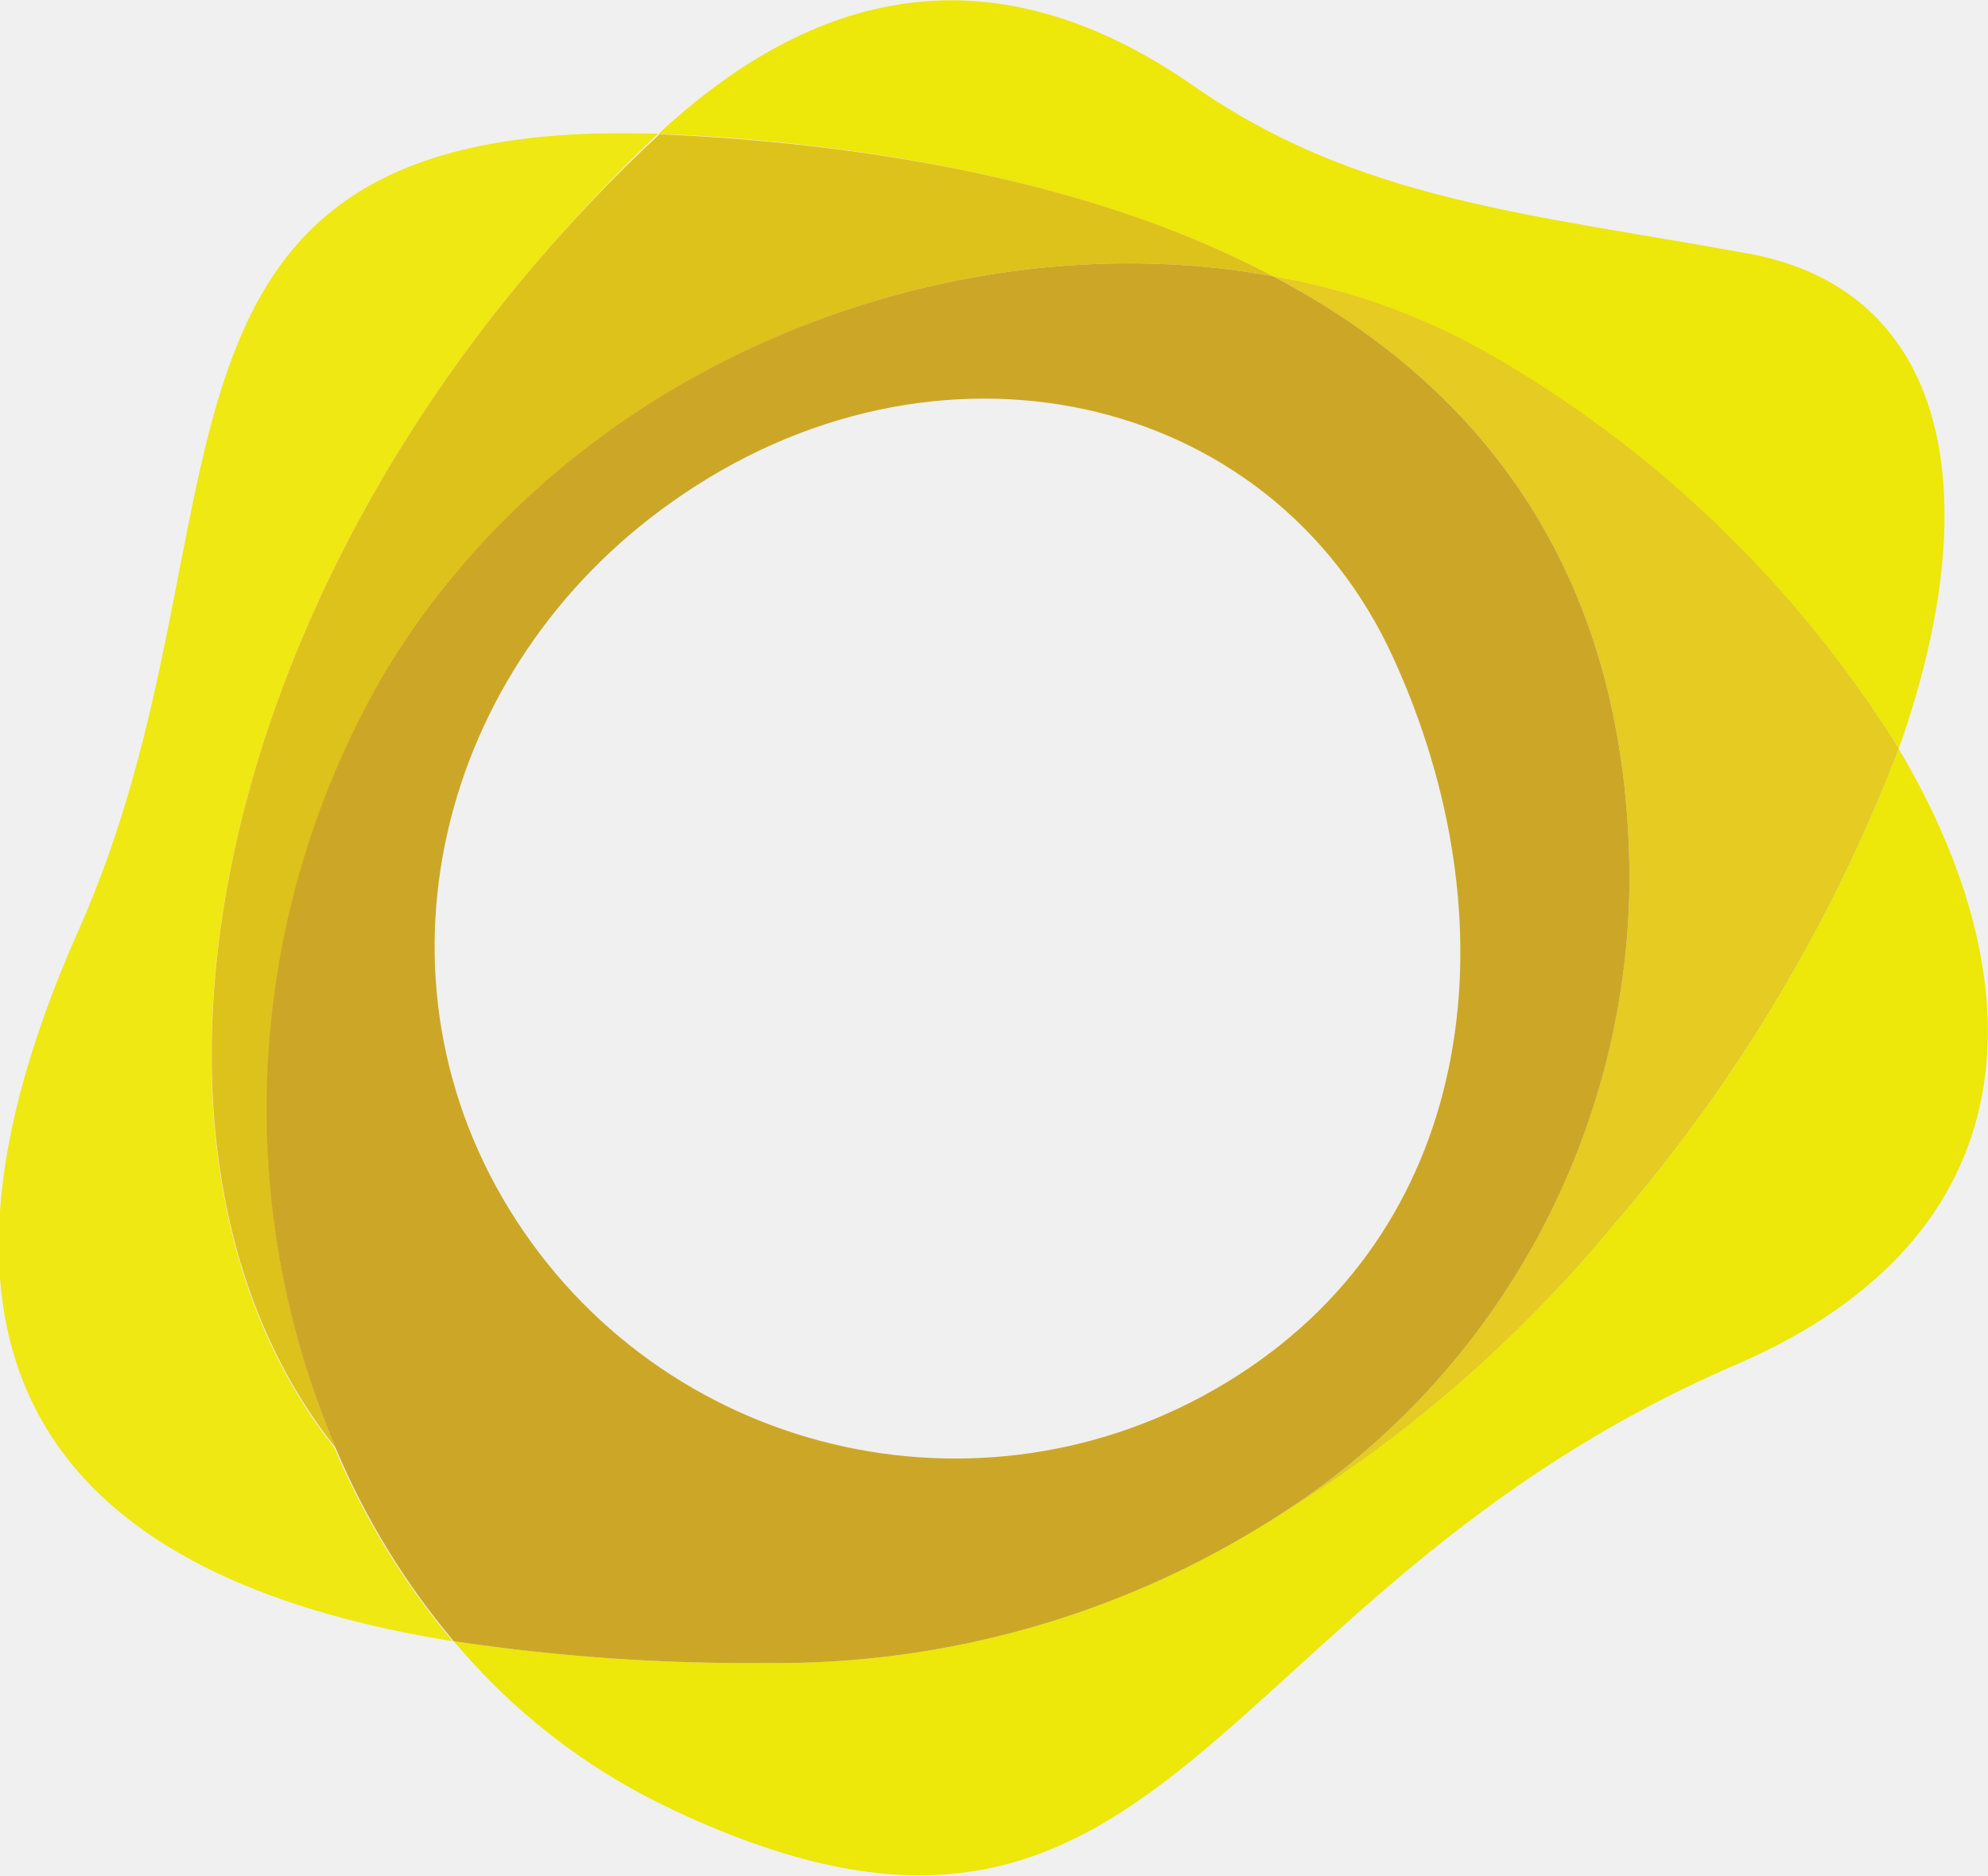
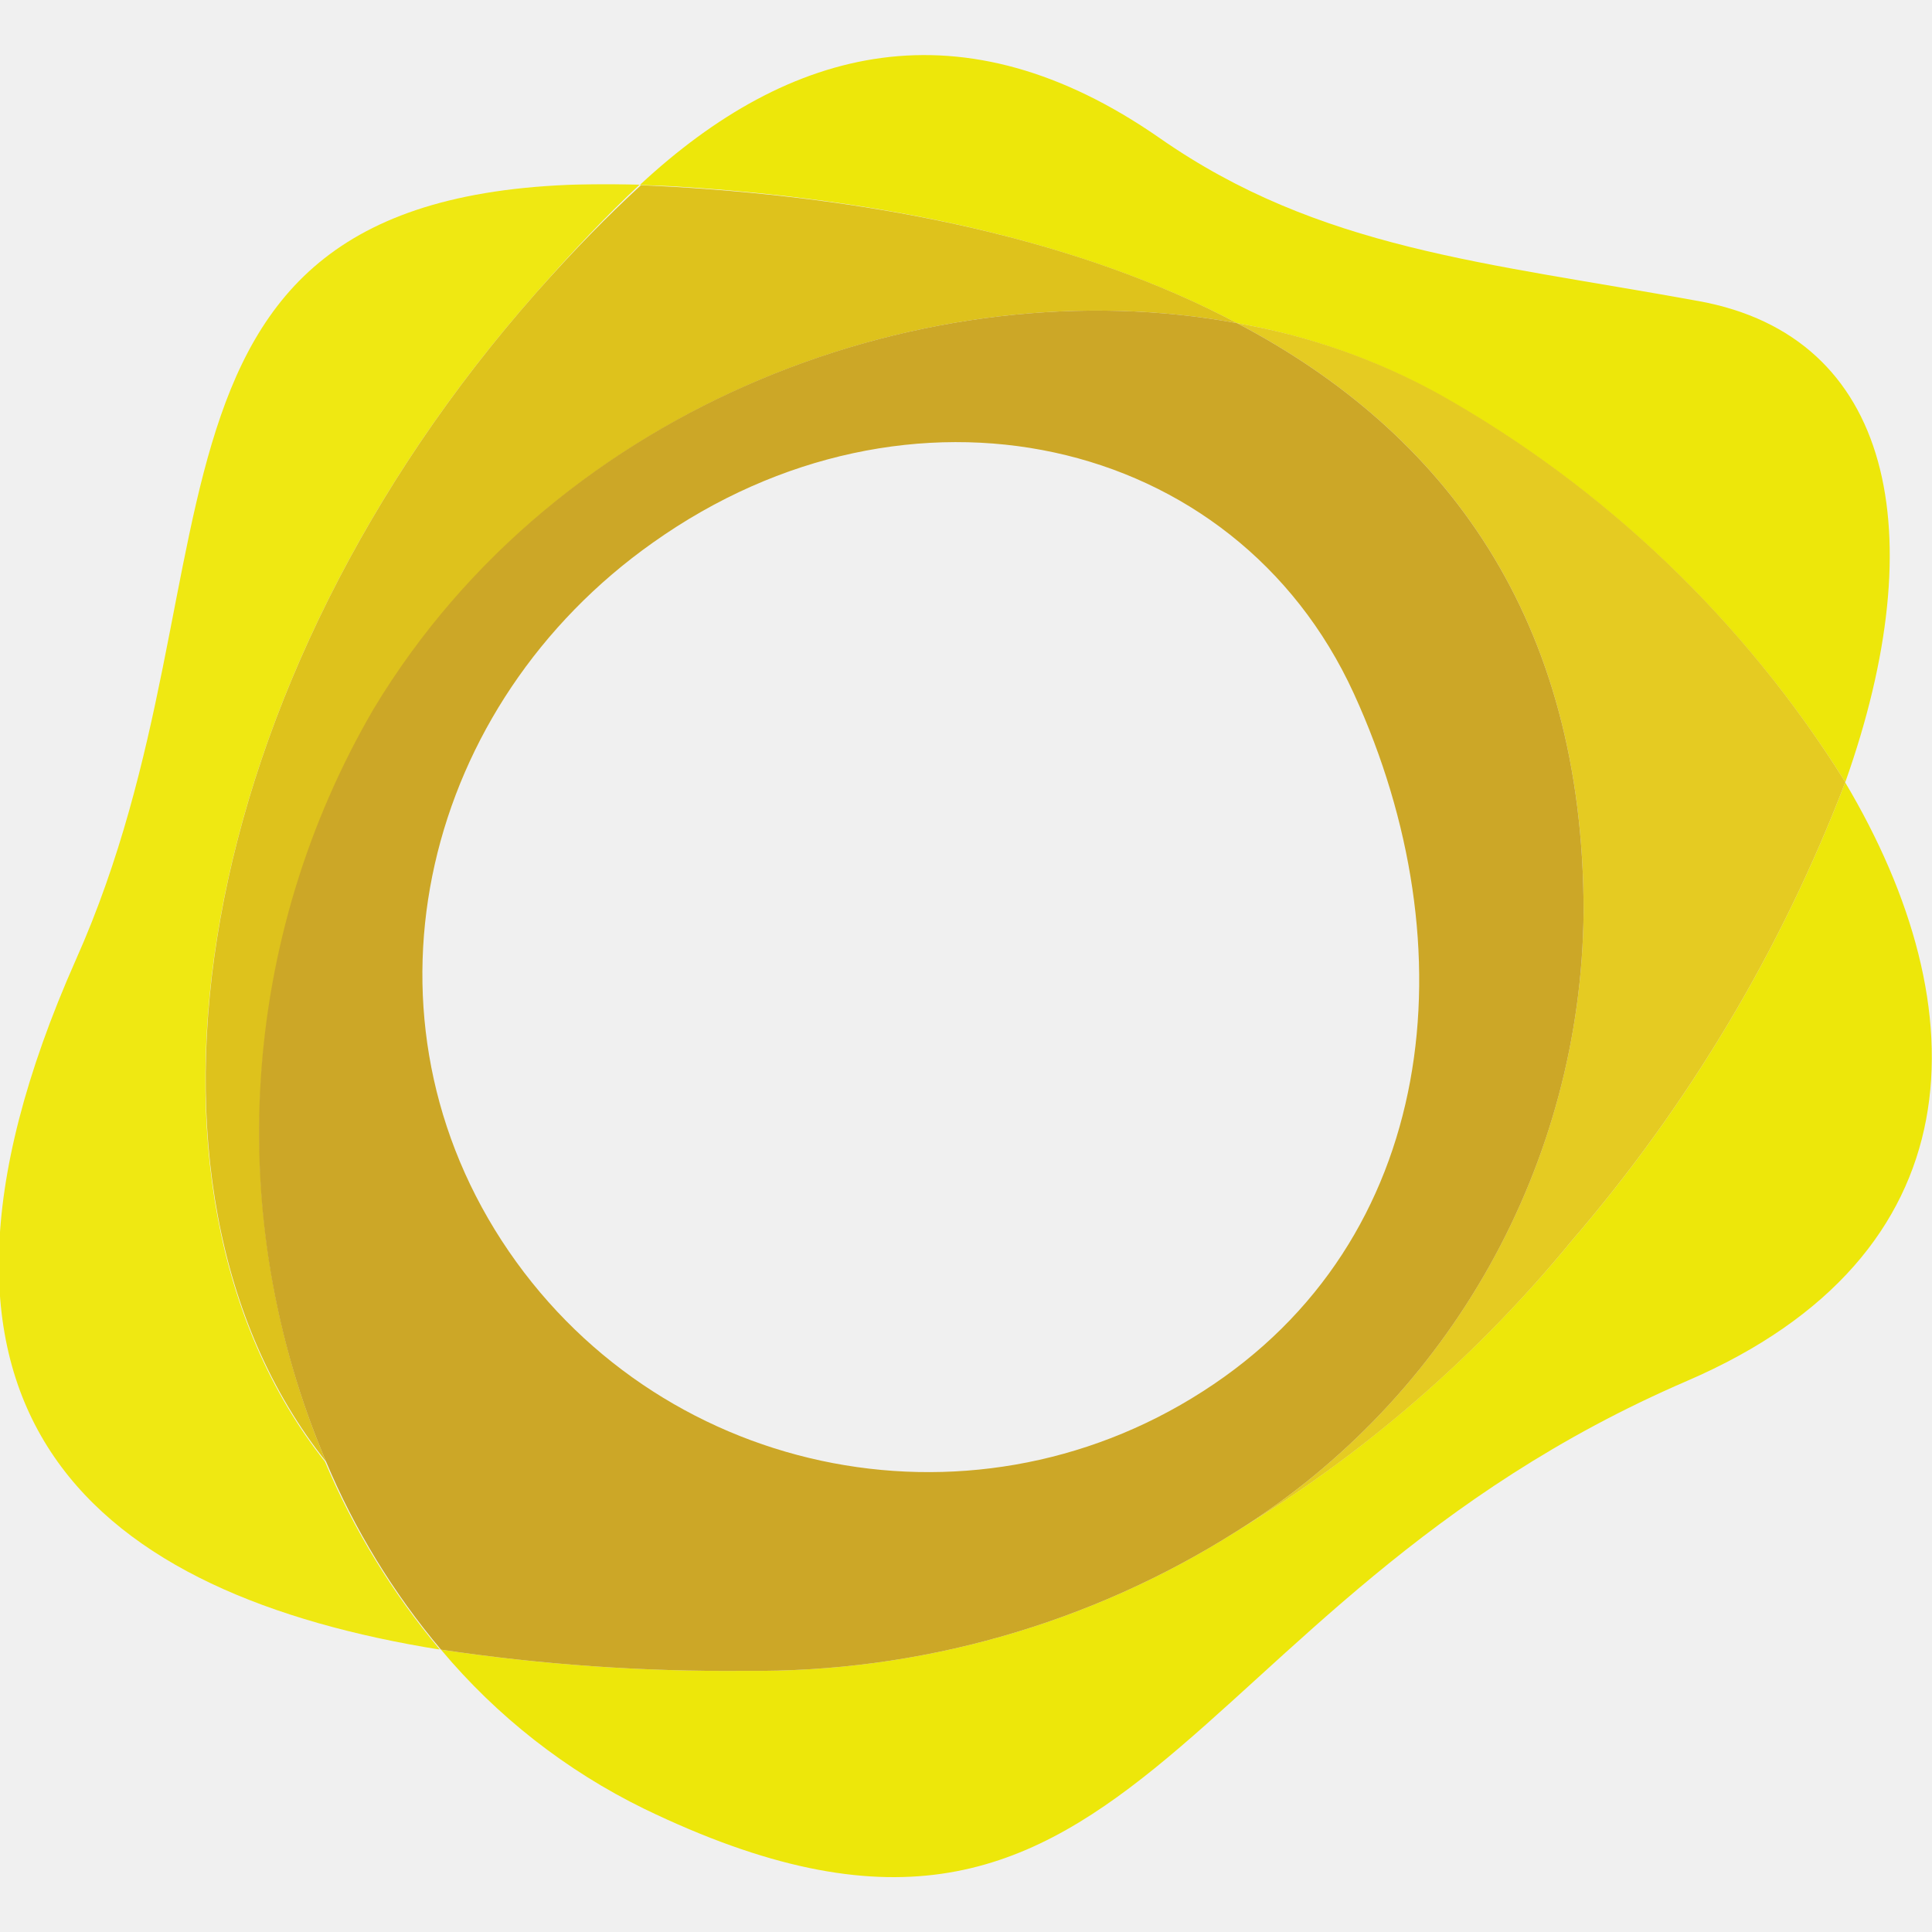
- <svg xmlns="http://www.w3.org/2000/svg" data-name="Layer 1" viewBox="0 0 71.98 67.9">
+ <svg xmlns="http://www.w3.org/2000/svg" data-name="Layer 1" width="32" height="32" viewBox="0 0 71.98 67.9">
  <defs />
  <defs>
    <mask id="a" width="23.84" height="54.6" x="0" y="4.82" maskUnits="userSpaceOnUse">
      <path fill="#fff" fill-rule="evenodd" d="M0 4.82h23.84v54.6H0V4.82z" />
    </mask>
  </defs>
  <g mask="url(#a)">
    <path fill="#efe812" d="M20 8.84c1.37-1.56 2.63-2.88 3.83-4-20.26-.65-14.36 14-21 28.87-7.6 17.14.9 23.67 13.56 25.71a27.56 27.56 0 01-4.28-7C3.94 42.09 7.25 23.26 20 8.84" />
  </g>
  <path fill="#ede70a" d="M68.75 27.1a57.87 57.87 0 01-10.23 17.13A49.09 49.09 0 0146.09 55a33.56 33.56 0 01-18.34 5.21 72.2 72.2 0 01-11.32-.79A23.14 23.14 0 0024 65.35c18.32 8.86 19.47-7.59 38.85-15.94 10.88-4.69 10.92-13.85 5.89-22.31M46.09 10a24.07 24.07 0 017.56 2.68 42.17 42.17 0 0115.1 14.42c3.3-9.3 1.76-16.6-5.45-17.92-7.94-1.45-14.14-1.92-20.1-6.08C35.86-2 29.42-.34 23.84 4.85l1.21.05c7.74.46 15.14 2 21 5.08" />
  <path fill="#dec21c" d="M20 8.84C7.25 23.26 3.94 42.09 12.15 52.42a31.36 31.36 0 011.77-28C20.83 12.9 34.7 7.9 46.09 10c-5.9-3.12-13.3-4.62-21-5.08l-1.21-.06C22.64 6 21.38 7.28 20 8.84" />
  <path fill="#e5cb22" d="M53.65 12.66A24.07 24.07 0 0046.09 10C53.85 14.08 59 21 59 31.94A27.53 27.53 0 0146.09 55a48.89 48.89 0 0012.43-10.77A57.87 57.87 0 0068.75 27.1a42.17 42.17 0 00-15.1-14.44" />
  <path fill="#cca727" d="M46.09 10C34.7 7.9 20.83 12.9 13.92 24.37a31.33 31.33 0 00-1.77 28.05 27.28 27.28 0 004.28 7 72.2 72.2 0 0011.32.79A33.56 33.56 0 0046.09 55 27.52 27.52 0 0059 31.94C59 21 53.85 14.08 46.09 10m-1.28 39.8a18.94 18.94 0 01-26.12-5.62c-5.66-8.73-2.86-20 5.63-26 9.5-6.75 21.68-4.09 26.12 5.62 4.33 9.46 3.14 20.39-5.63 26" />
</svg>
